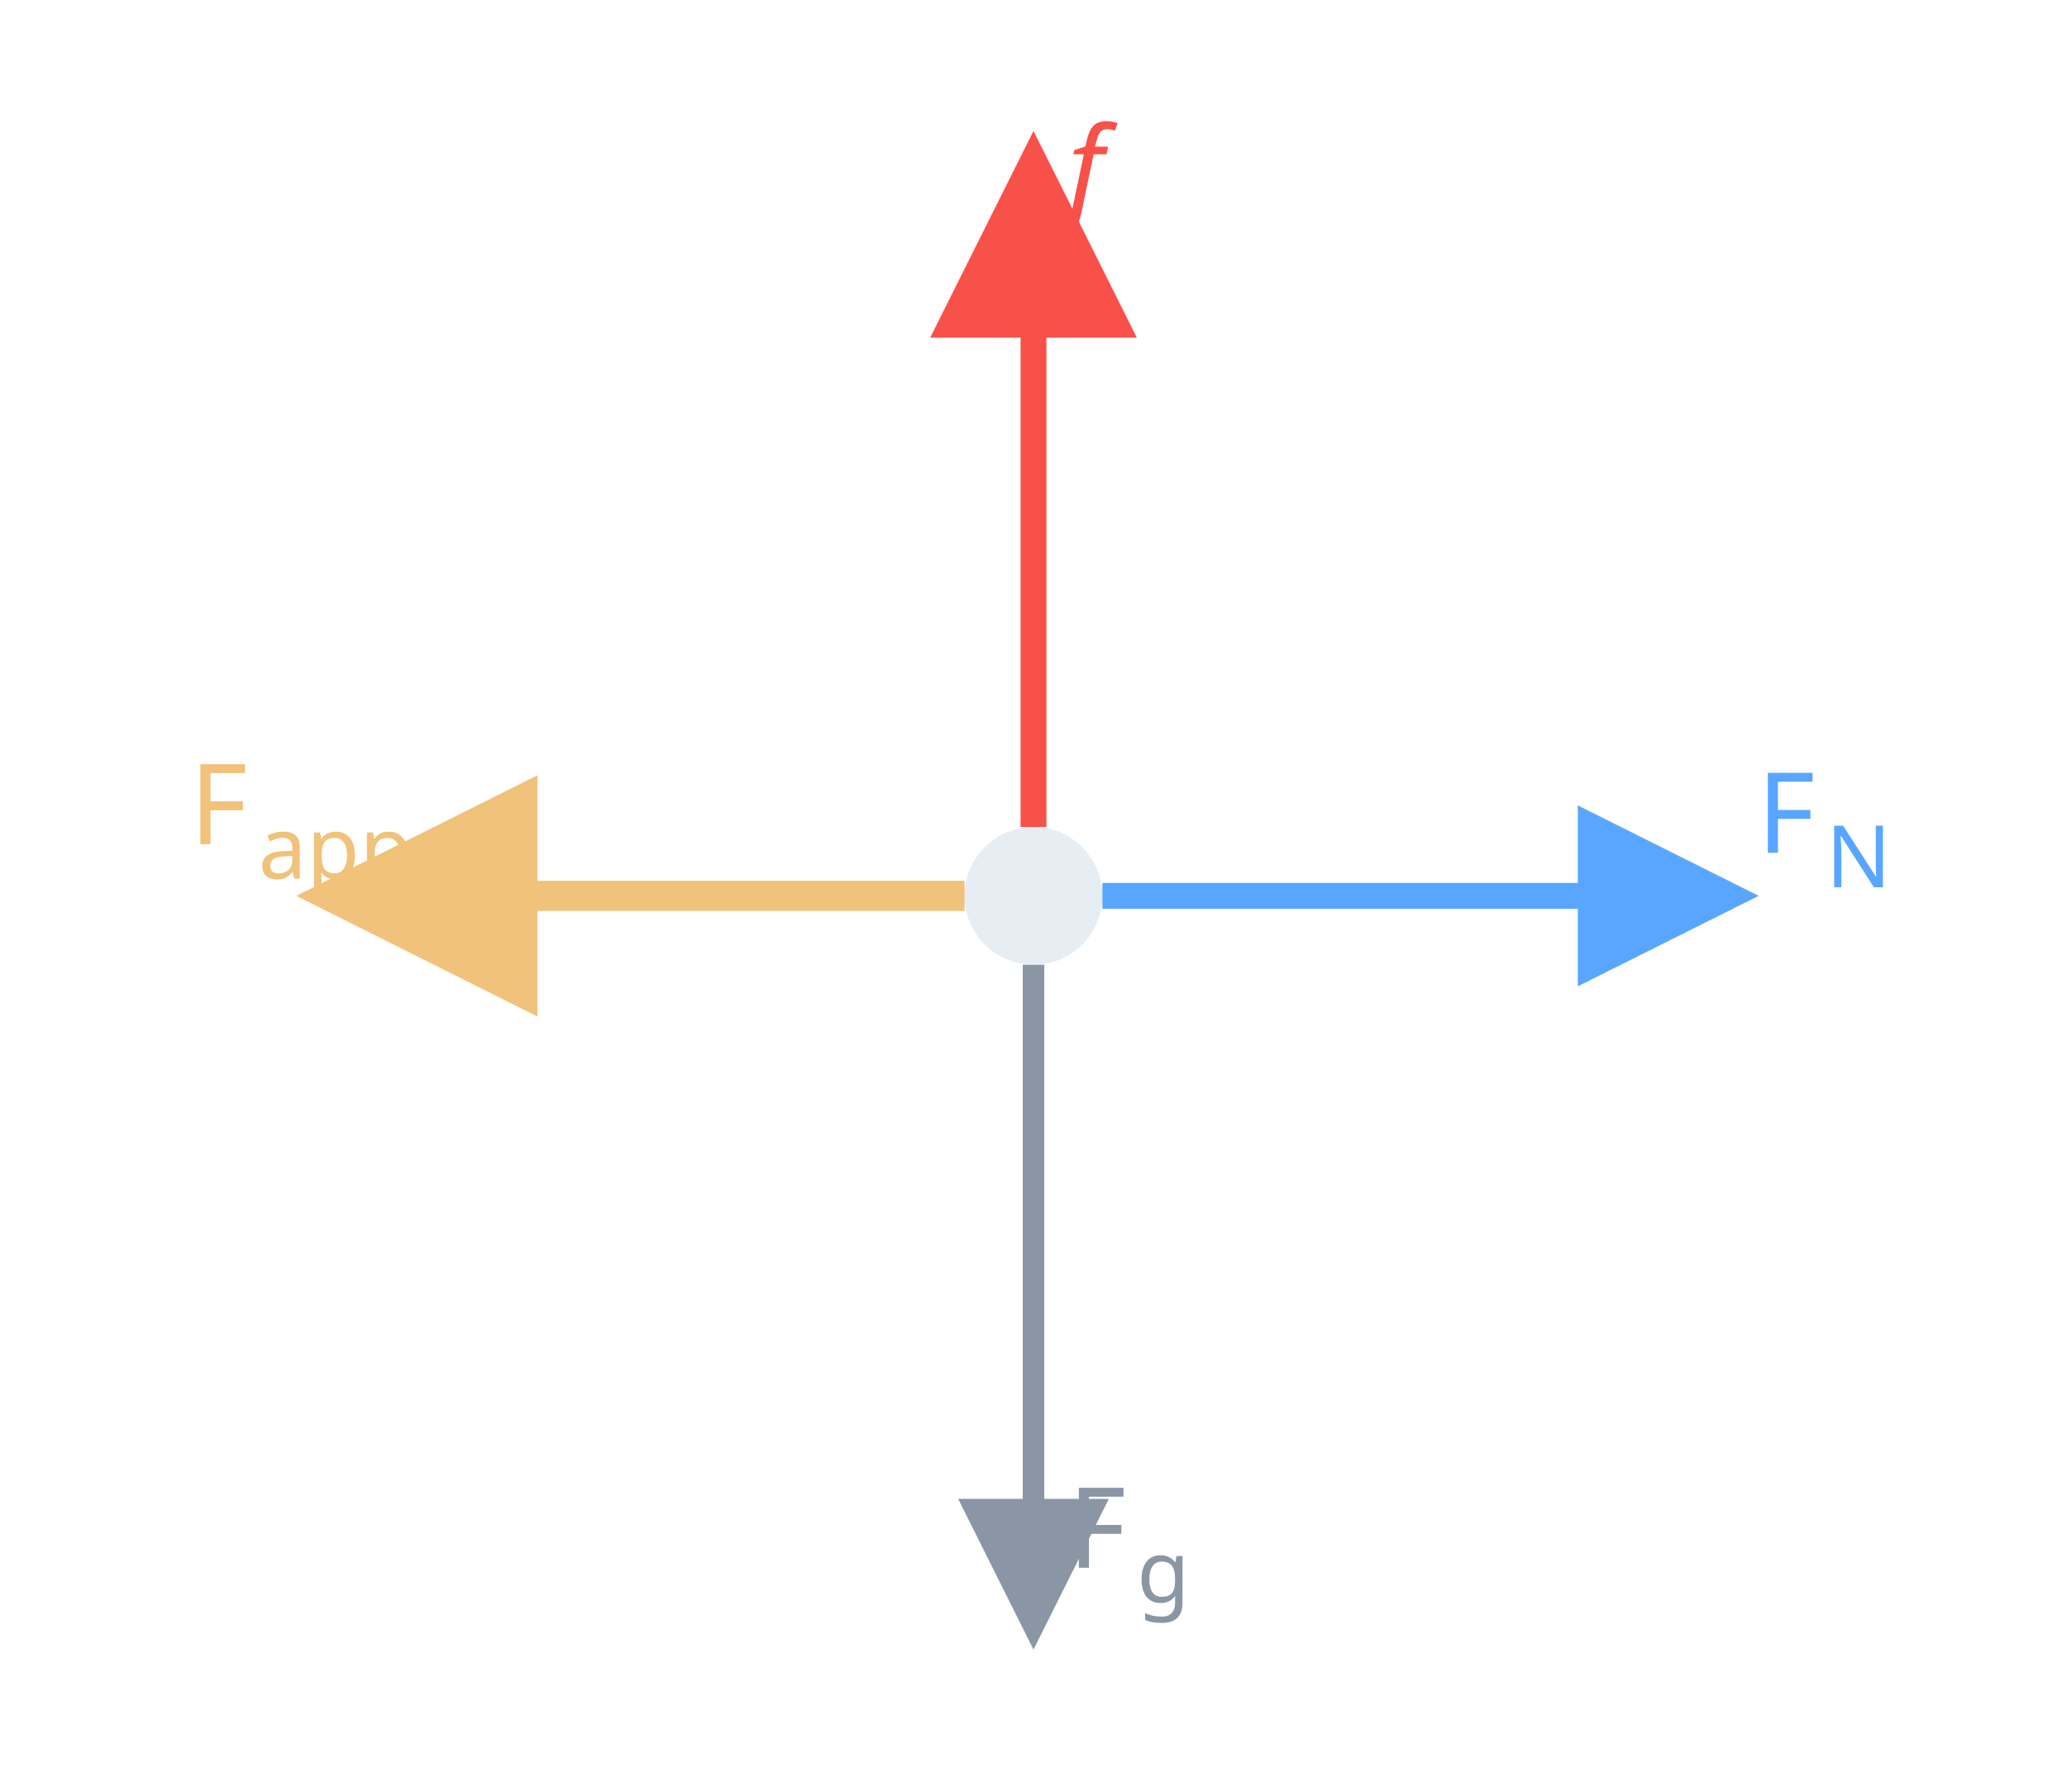
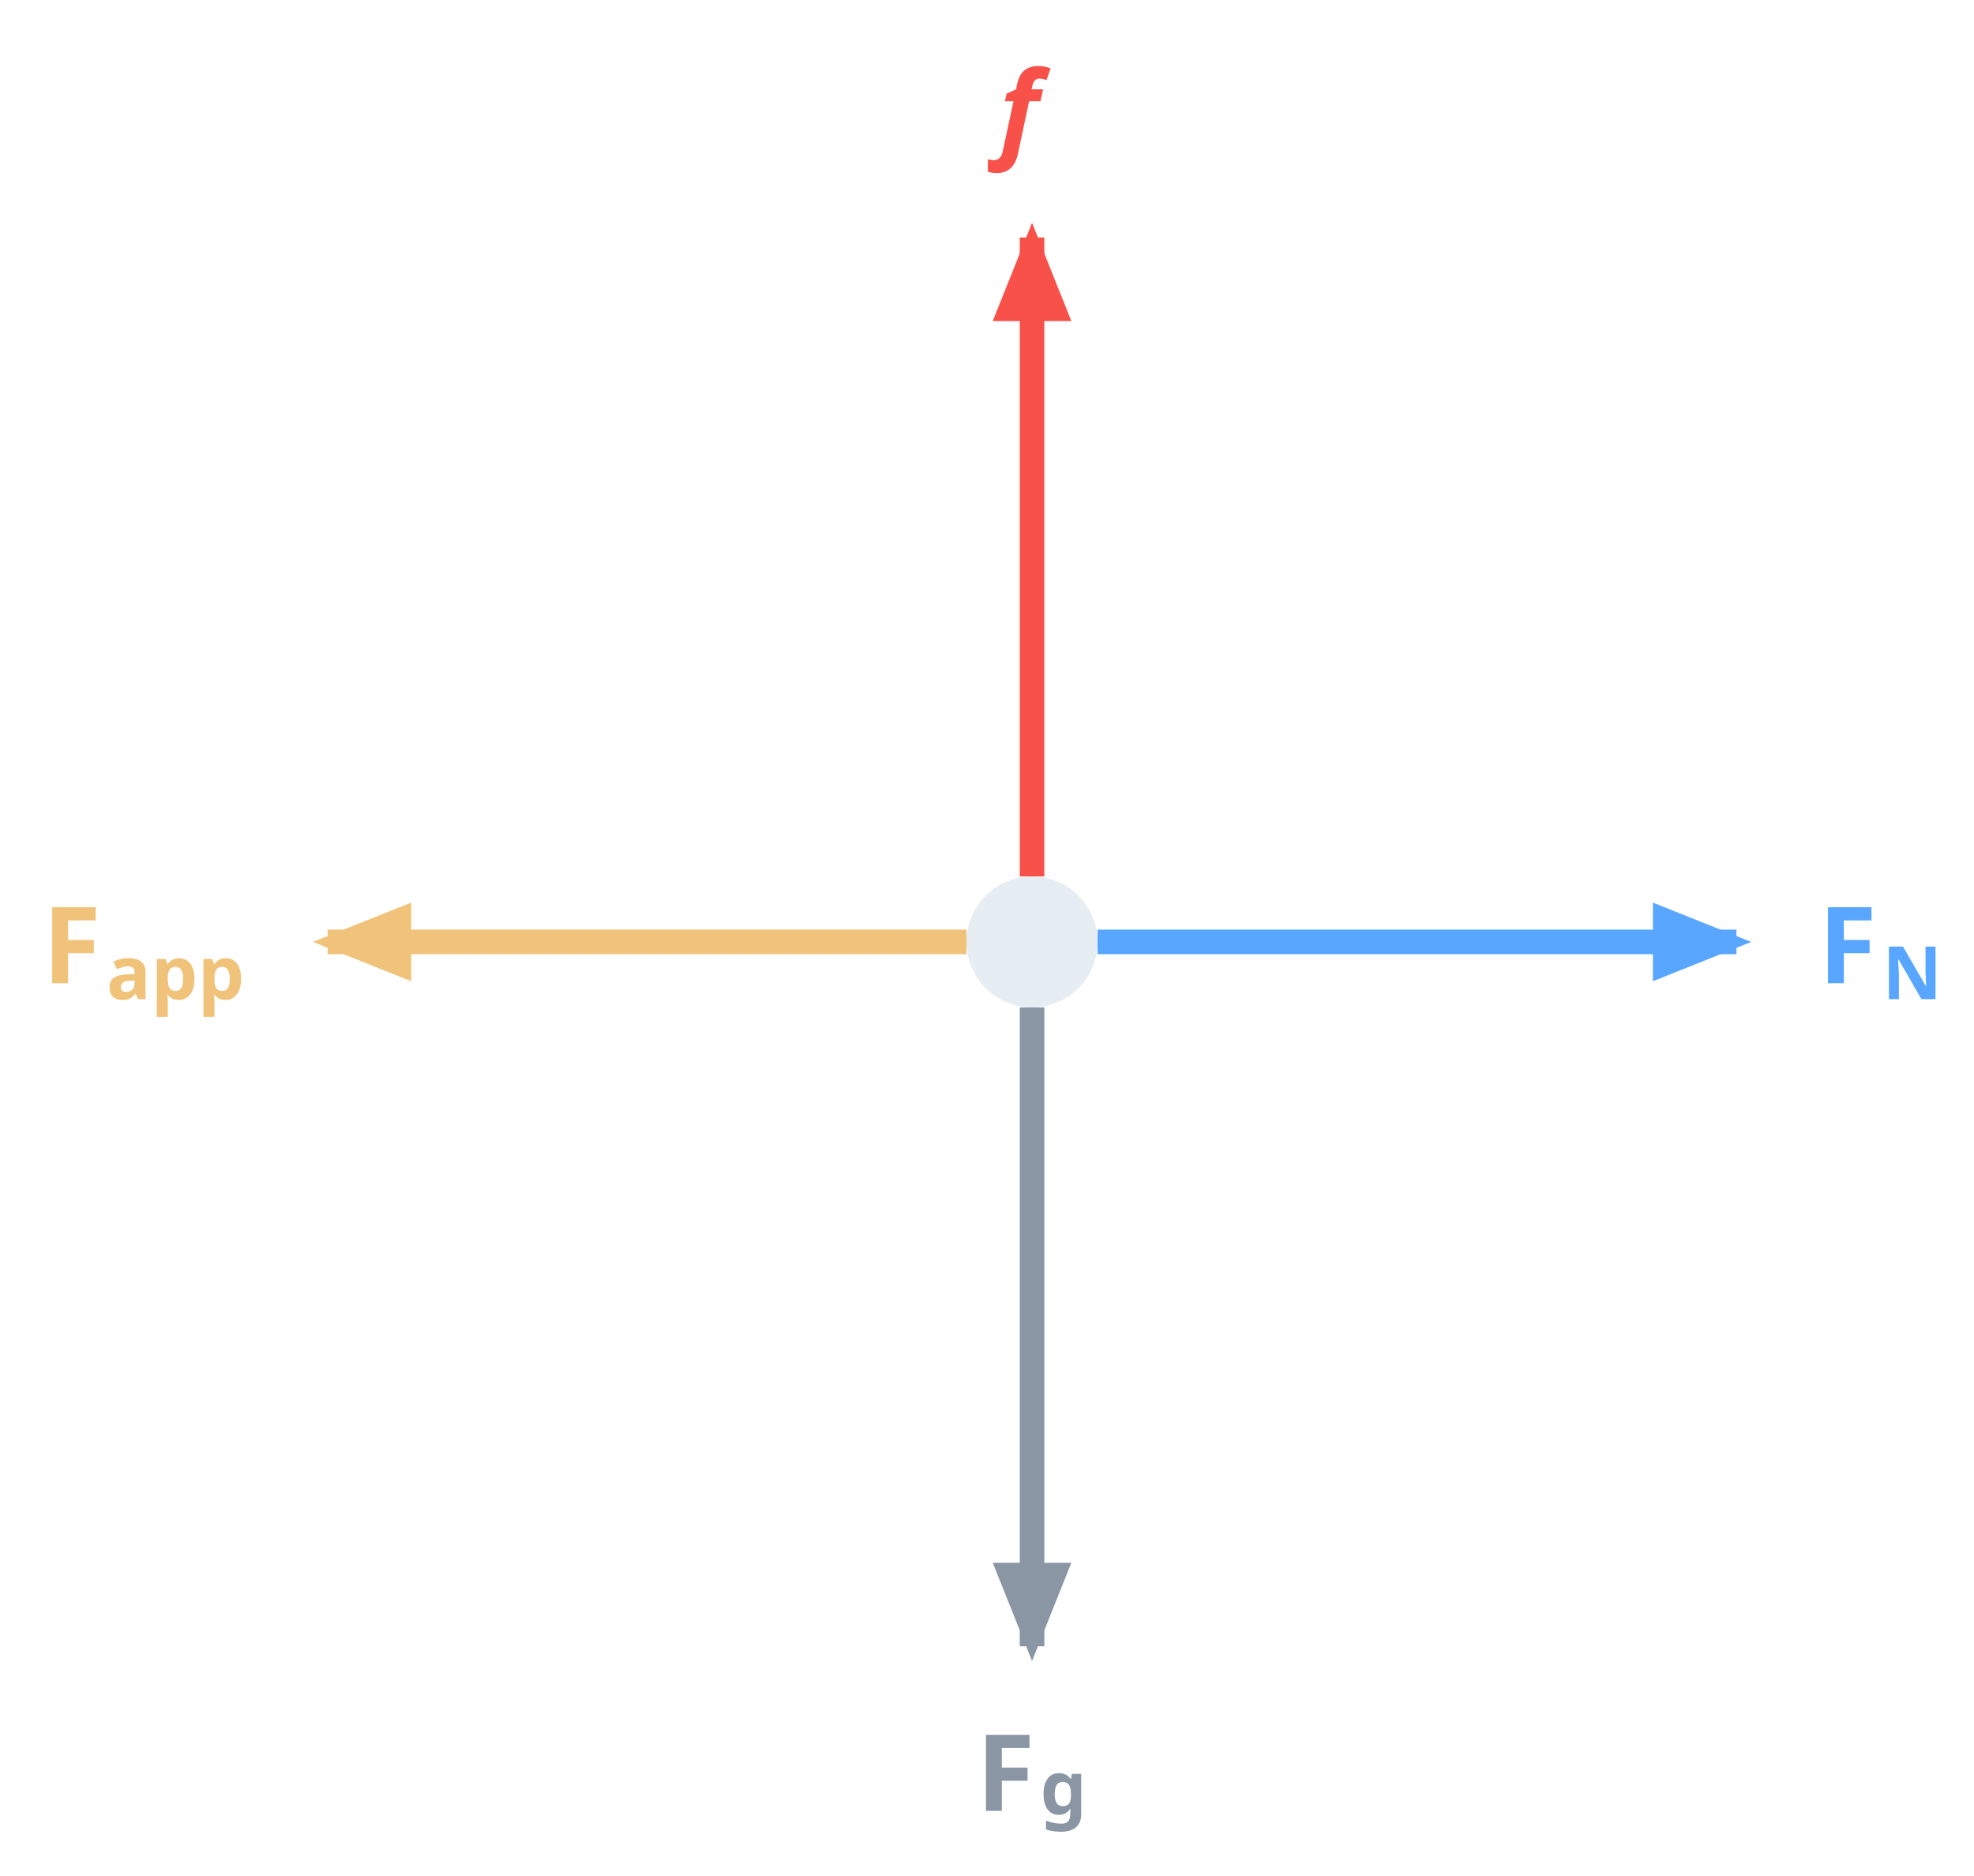
- <svg xmlns="http://www.w3.org/2000/svg" viewBox="0 0 240 208" role="img" aria-label="Dot free-body diagram of the block held against a wall. The block is one small dot. Four forces radiate from the edge of the dot: gravity down and static friction up, equal in length; the applied push to the left and the wall's normal force to the right, equal in length.">
+ <svg xmlns="http://www.w3.org/2000/svg" viewBox="24 -3 241 229" role="img" aria-label="Dot free-body diagram of the block held against a wall. The block is one small dot. Four forces start at the edge of the dot: gravity down and static friction up, equal in length; the applied push to the left and the wall's normal force to the right, equal in length.">
  <defs>
-     <marker id="wbd-grey" viewBox="0 0 10 10" refX="8" refY="5" markerWidth="7" markerHeight="7" orient="auto-start-reverse">
-       <path d="M0 0 L10 5 L0 10 z" fill="#8b96a5" />
+     <marker id="fbd-grey" viewBox="0 0 10 10" refX="8.5" refY="5" markerUnits="userSpaceOnUse" markerWidth="12" markerHeight="12" orient="auto-start-reverse">
+       <path d="M0 1 L10 5 L0 9 z" fill="#8b96a5" />
    </marker>
-     <marker id="wbd-blue" viewBox="0 0 10 10" refX="8" refY="5" markerWidth="7" markerHeight="7" orient="auto-start-reverse">
-       <path d="M0 0 L10 5 L0 10 z" fill="#58a6ff" />
+     <marker id="fbd-red" viewBox="0 0 10 10" refX="8.5" refY="5" markerUnits="userSpaceOnUse" markerWidth="12" markerHeight="12" orient="auto-start-reverse">
+       <path d="M0 1 L10 5 L0 9 z" fill="#f85149" />
    </marker>
-     <marker id="wbd-amber" viewBox="0 0 10 10" refX="8" refY="5" markerWidth="8" markerHeight="8" orient="auto-start-reverse">
-       <path d="M0 0 L10 5 L0 10 z" fill="#f0c27a" />
+     <marker id="fbd-amber" viewBox="0 0 10 10" refX="8.5" refY="5" markerUnits="userSpaceOnUse" markerWidth="12" markerHeight="12" orient="auto-start-reverse">
+       <path d="M0 1 L10 5 L0 9 z" fill="#f0c27a" />
    </marker>
-     <marker id="wbd-red" viewBox="0 0 10 10" refX="8" refY="5" markerWidth="8" markerHeight="8" orient="auto-start-reverse">
-       <path d="M0 0 L10 5 L0 10 z" fill="#f85149" />
+     <marker id="fbd-blue" viewBox="0 0 10 10" refX="8.5" refY="5" markerUnits="userSpaceOnUse" markerWidth="12" markerHeight="12" orient="auto-start-reverse">
+       <path d="M0 1 L10 5 L0 9 z" fill="#58a6ff" />
    </marker>
  </defs>
-   <circle cx="120" cy="104" r="8" fill="#e6edf3" />
-   <line x1="120" y1="112" x2="120" y2="188" stroke="#8b96a5" stroke-width="2.5" marker-end="url(#wbd-grey)" />
-   <text x="124" y="182" font-family="system-ui, sans-serif" font-size="13" fill="#8b96a5">F</text>
-   <text x="132" y="186" font-family="system-ui, sans-serif" font-size="10" fill="#8b96a5">g</text>
-   <line x1="120" y1="96" x2="120" y2="20" stroke="#f85149" stroke-width="3" marker-end="url(#wbd-red)" />
-   <text x="124" y="24" font-family="system-ui, sans-serif" font-size="13" font-style="italic" fill="#f85149">f</text>
-   <line x1="112" y1="104" x2="40" y2="104" stroke="#f0c27a" stroke-width="3.5" marker-end="url(#wbd-amber)" />
-   <text x="22" y="98" font-family="system-ui, sans-serif" font-size="13" fill="#f0c27a">F</text>
-   <text x="30" y="102" font-family="system-ui, sans-serif" font-size="10" fill="#f0c27a">app</text>
-   <line x1="128" y1="104" x2="200" y2="104" stroke="#58a6ff" stroke-width="3" marker-end="url(#wbd-blue)" />
-   <text x="204" y="99" font-family="system-ui, sans-serif" font-size="13" fill="#58a6ff">F</text>
-   <text x="212" y="103" font-family="system-ui, sans-serif" font-size="10" fill="#58a6ff">N</text>
+   <circle cx="150" cy="112" r="8" fill="#e6edf3" />
+   <line x1="150" y1="120" x2="150" y2="198" stroke="#8b96a5" stroke-width="3" marker-end="url(#fbd-grey)" />
+   <line x1="150" y1="104" x2="150" y2="26" stroke="#f85149" stroke-width="3" marker-end="url(#fbd-red)" />
+   <line x1="142" y1="112" x2="64" y2="112" stroke="#f0c27a" stroke-width="3" marker-end="url(#fbd-amber)" />
+   <line x1="158" y1="112" x2="236" y2="112" stroke="#58a6ff" stroke-width="3" marker-end="url(#fbd-blue)" />
+   <text x="143.2" y="208" text-anchor="start" dominant-baseline="hanging" font-family="system-ui, sans-serif" fill="#8b96a5" font-size="13" font-weight="600">F</text>
+   <text x="151" y="211.5" text-anchor="start" dominant-baseline="hanging" font-family="system-ui, sans-serif" fill="#8b96a5" font-size="9" font-weight="600">g</text>
+   <text x="146" y="15" text-anchor="start" dominant-baseline="auto" font-family="system-ui, sans-serif" fill="#f85149" font-size="13" font-weight="600" font-style="italic">f</text>
+   <text x="29.2" y="112" text-anchor="start" dominant-baseline="central" font-family="system-ui, sans-serif" fill="#f0c27a" font-size="13" font-weight="600">F</text>
+   <text x="37" y="115.5" text-anchor="start" dominant-baseline="central" font-family="system-ui, sans-serif" fill="#f0c27a" font-size="9" font-weight="600">app</text>
+   <text x="246" y="112" text-anchor="start" dominant-baseline="central" font-family="system-ui, sans-serif" fill="#58a6ff" font-size="13" font-weight="600">F</text>
+   <text x="253.8" y="115.5" text-anchor="start" dominant-baseline="central" font-family="system-ui, sans-serif" fill="#58a6ff" font-size="9" font-weight="600">N</text>
</svg>
